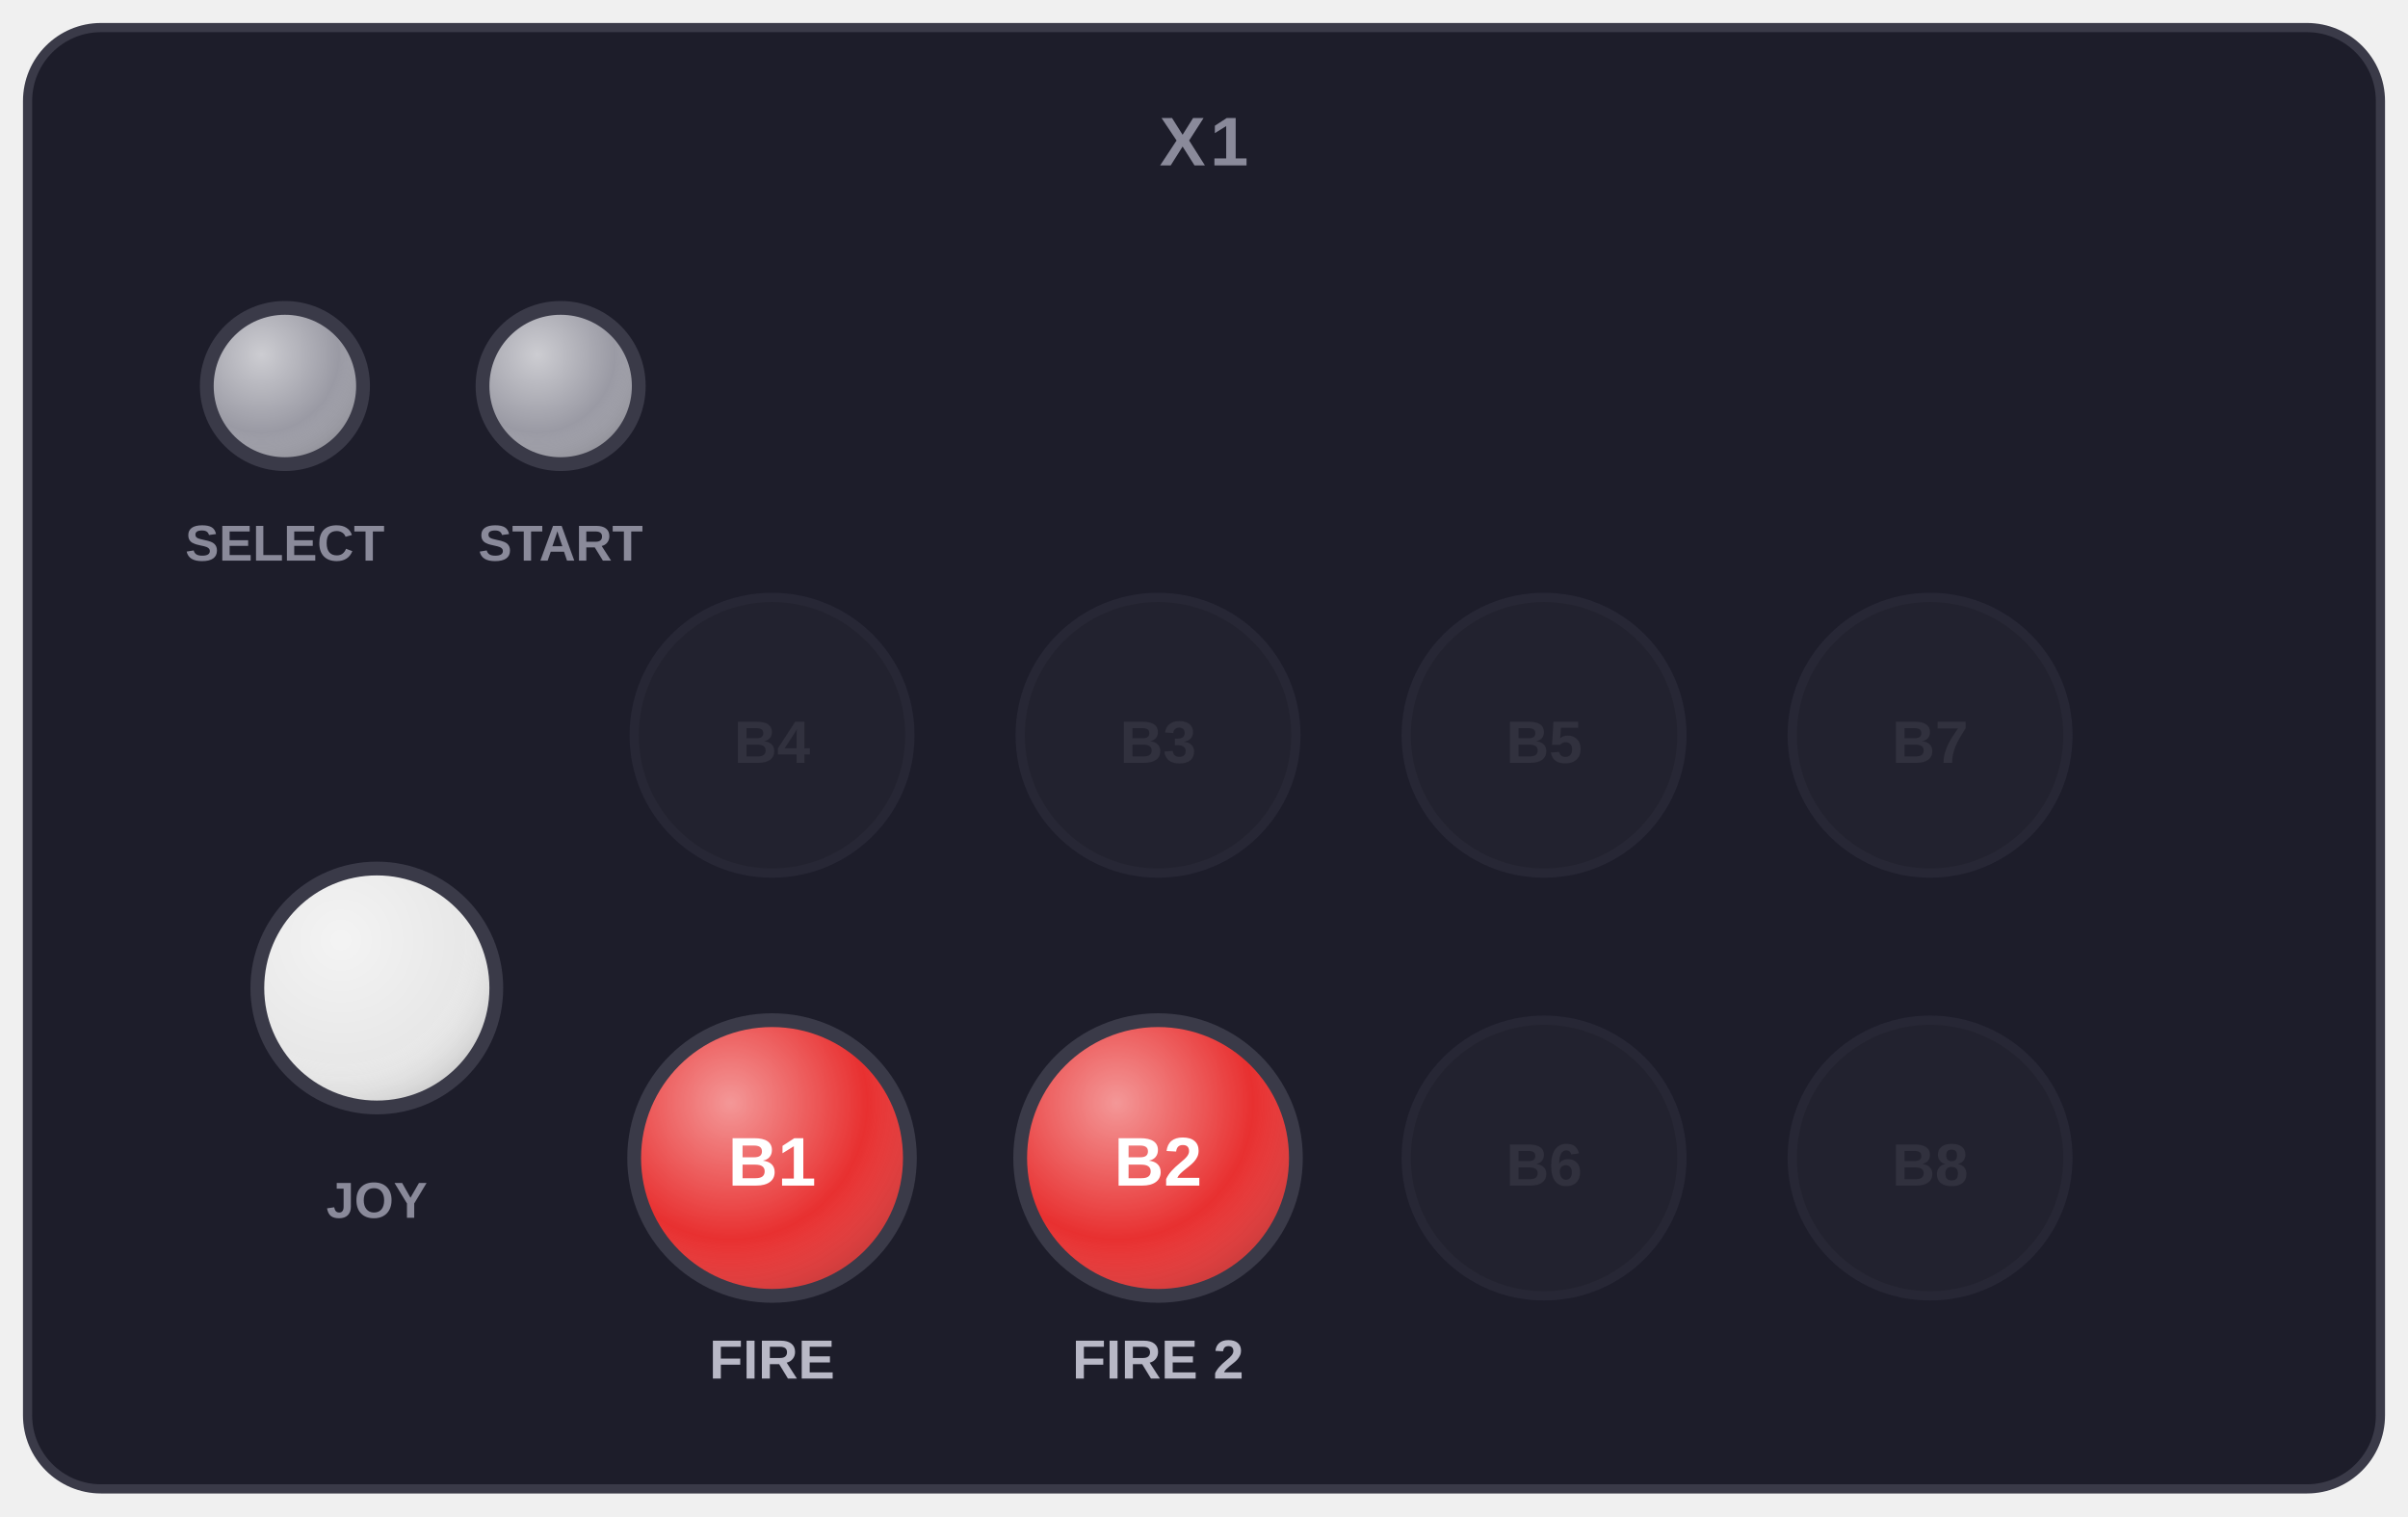
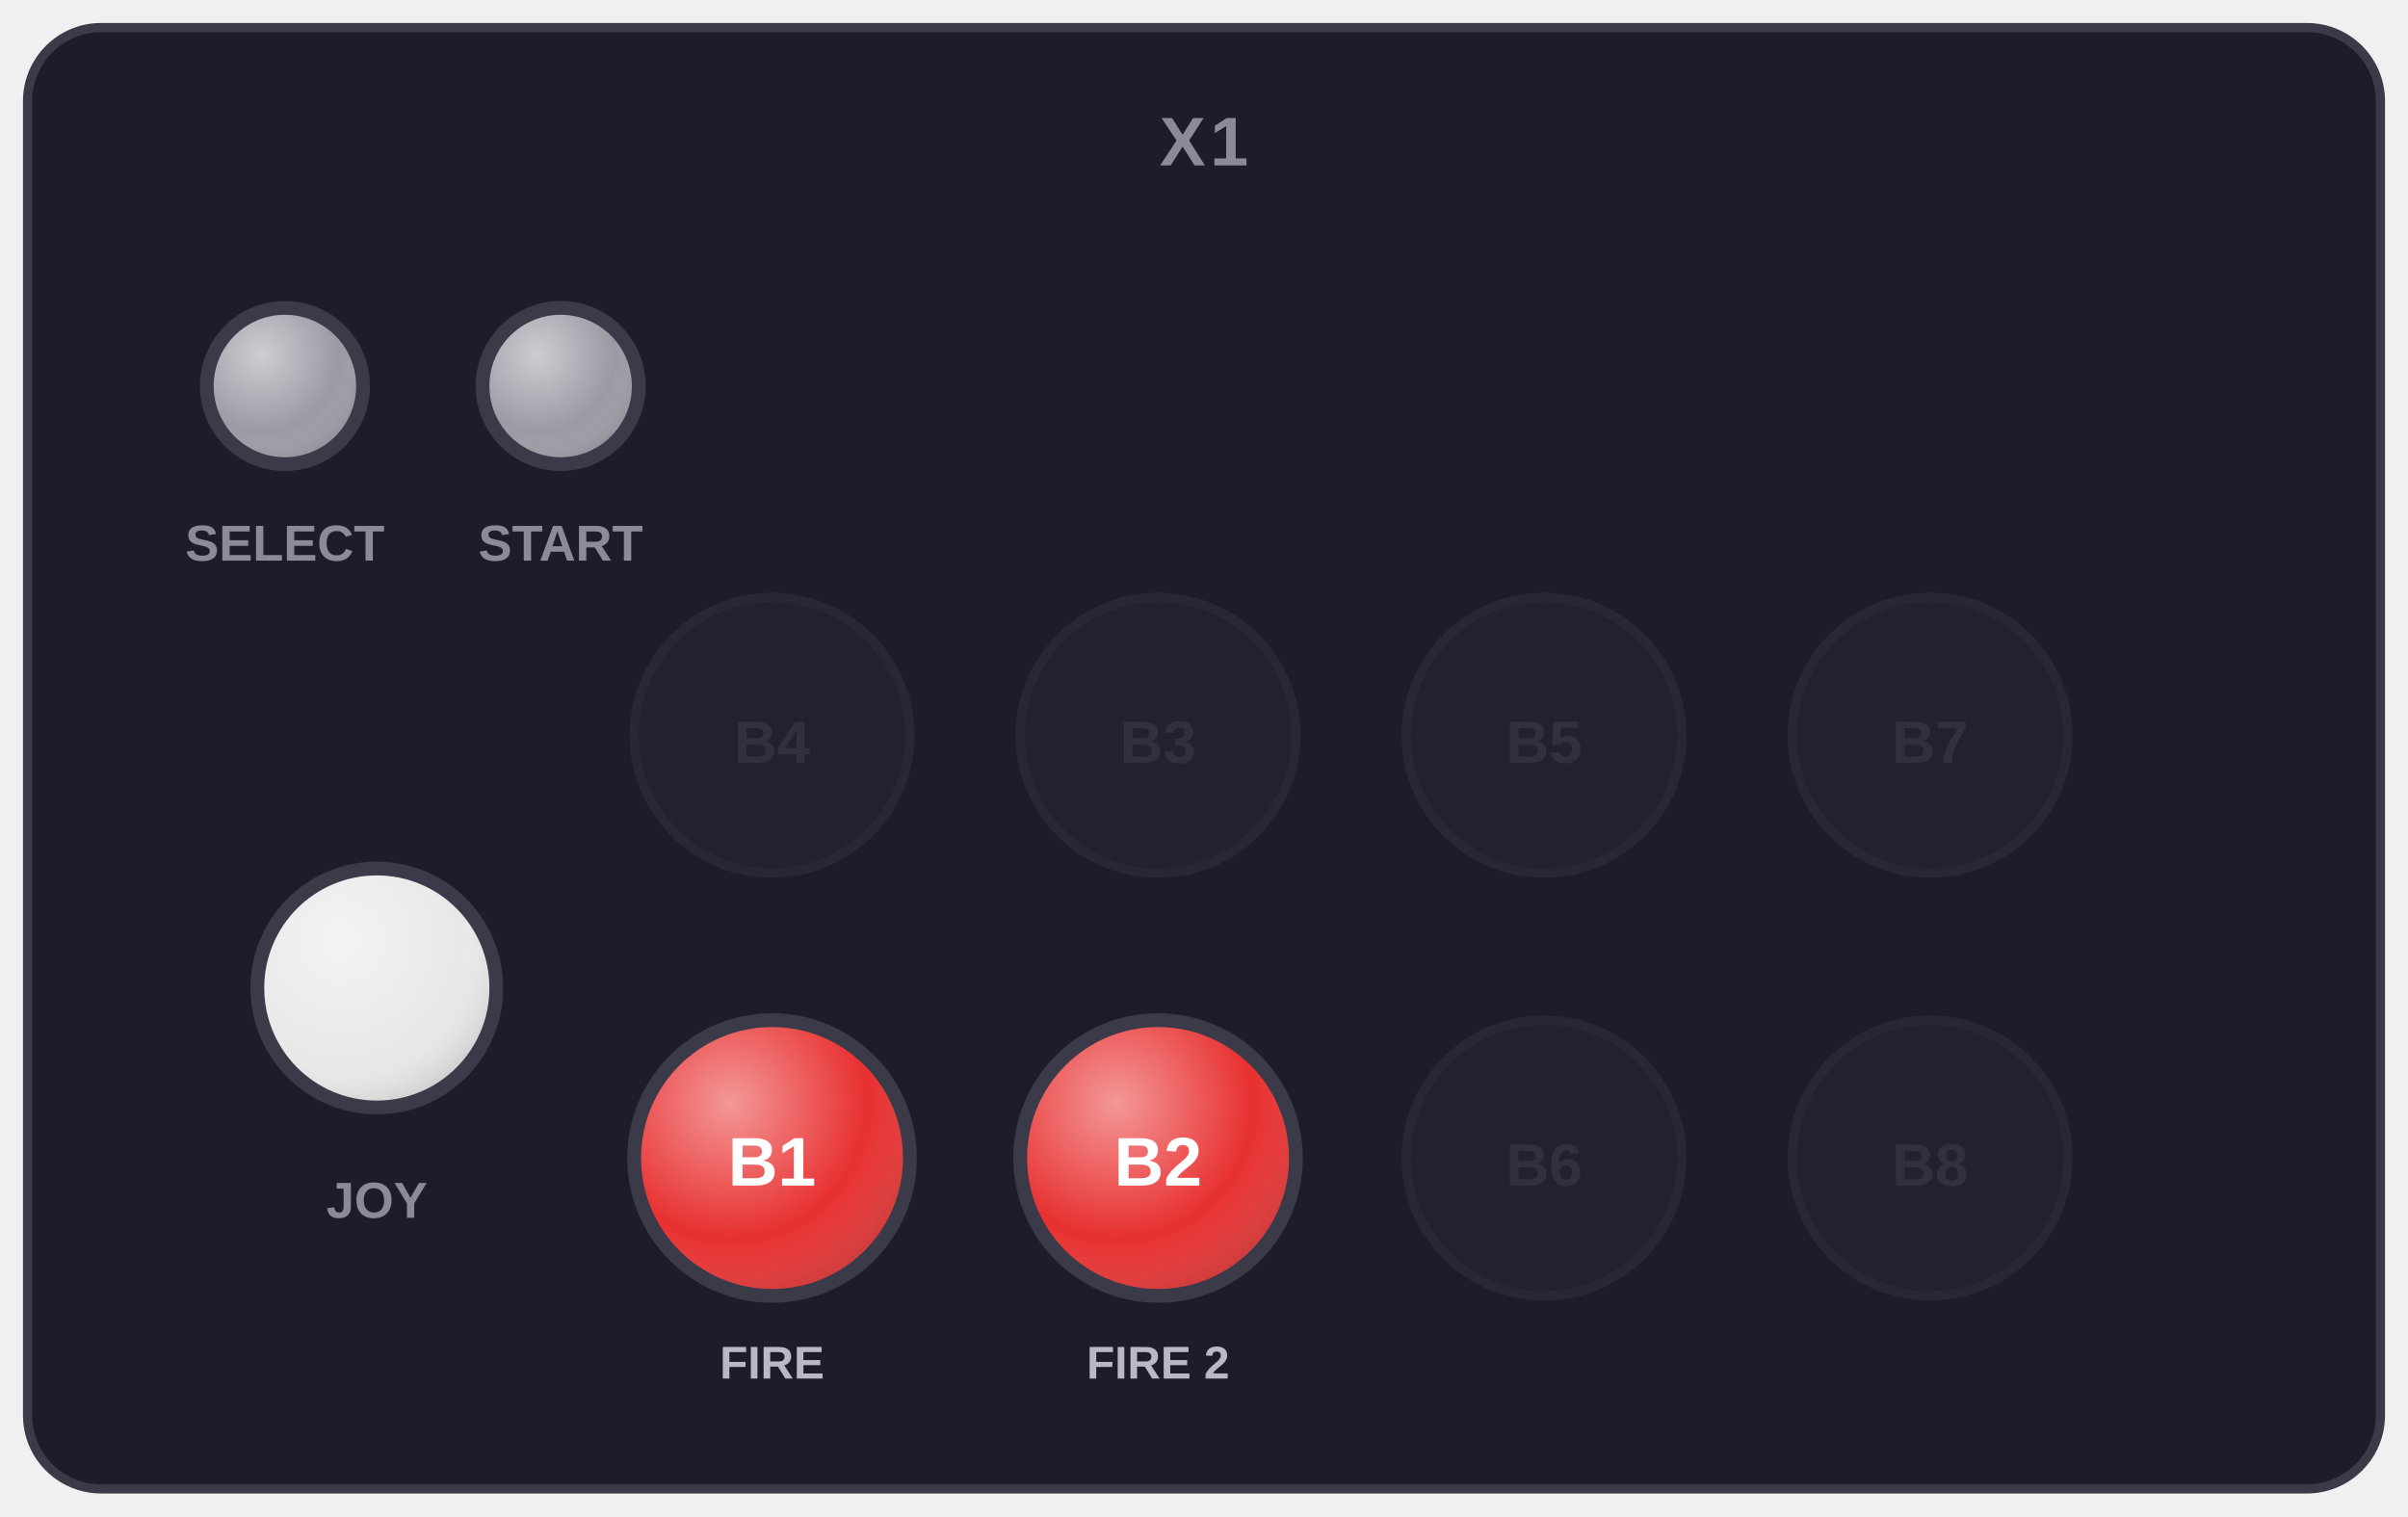
<svg xmlns="http://www.w3.org/2000/svg" viewBox="0 0 524 330" font-family="Segoe UI, Arial, sans-serif">
  <defs>
    <radialGradient id="dome" cx="0.35" cy="0.3" r="0.9">
      <stop offset="0" stop-color="#ffffff" stop-opacity="0.5" />
      <stop offset="0.55" stop-color="#ffffff" stop-opacity="0" />
      <stop offset="1" stop-color="#000000" stop-opacity="0.35" />
    </radialGradient>
  </defs>
  <rect x="6" y="6" width="512" height="318" rx="16" fill="#1d1d2a" stroke="#3a3a48" stroke-width="2" />
  <text x="262" y="36" text-anchor="middle" fill="#8a8a9a" font-size="15" font-weight="bold" letter-spacing="1">X1</text>
  <circle cx="62" cy="84" r="17" fill="#9a9aa4" />
  <circle cx="62" cy="84" r="17" fill="url(#dome)" />
  <circle cx="62" cy="84" r="17" fill="none" stroke="#3a3a48" stroke-width="3" />
  <text x="62" y="122" text-anchor="middle" fill="#8a8a9a" font-size="11" font-weight="bold">SELECT</text>
  <circle cx="122" cy="84" r="17" fill="#9a9aa4" />
  <circle cx="122" cy="84" r="17" fill="url(#dome)" />
  <circle cx="122" cy="84" r="17" fill="none" stroke="#3a3a48" stroke-width="3" />
  <text x="122" y="122" text-anchor="middle" fill="#8a8a9a" font-size="11" font-weight="bold">START</text>
  <circle cx="82" cy="215" r="26" fill="#e8e8e8" />
  <circle cx="82" cy="215" r="26" fill="url(#dome)" />
  <circle cx="82" cy="215" r="26" fill="none" stroke="#3a3a48" stroke-width="3" />
  <text x="82" y="265" text-anchor="middle" fill="#8a8a9a" font-size="11" font-weight="bold">JOY</text>
  <g opacity="0.18">
    <circle cx="168" cy="160" r="30" fill="#3a3a48" />
    <circle cx="168" cy="160" r="30" fill="none" stroke="#55556a" stroke-width="2" />
    <text x="168" y="166" text-anchor="middle" fill="#8a8a9a" font-size="13" font-weight="bold">B4</text>
  </g>
  <g opacity="0.18">
    <circle cx="252" cy="160" r="30" fill="#3a3a48" />
    <circle cx="252" cy="160" r="30" fill="none" stroke="#55556a" stroke-width="2" />
    <text x="252" y="166" text-anchor="middle" fill="#8a8a9a" font-size="13" font-weight="bold">B3</text>
  </g>
  <g opacity="0.18">
    <circle cx="336" cy="160" r="30" fill="#3a3a48" />
    <circle cx="336" cy="160" r="30" fill="none" stroke="#55556a" stroke-width="2" />
    <text x="336" y="166" text-anchor="middle" fill="#8a8a9a" font-size="13" font-weight="bold">B5</text>
  </g>
  <g opacity="0.18">
    <circle cx="420" cy="160" r="30" fill="#3a3a48" />
    <circle cx="420" cy="160" r="30" fill="none" stroke="#55556a" stroke-width="2" />
    <text x="420" y="166" text-anchor="middle" fill="#8a8a9a" font-size="13" font-weight="bold">B7</text>
  </g>
  <circle cx="168" cy="252" r="30" fill="#e83030" />
  <circle cx="168" cy="252" r="30" fill="url(#dome)" />
  <circle cx="168" cy="252" r="30" fill="none" stroke="#3a3a48" stroke-width="3" />
  <text x="168" y="258" text-anchor="middle" fill="#ffffff" font-size="15" font-weight="bold">B1</text>
-   <text x="168" y="300" text-anchor="middle" fill="#b8b8c6" font-size="12" font-weight="bold">FIRE</text>
+   <text x="168" y="300" text-anchor="middle" fill="#b8b8c6" font-size="10" font-weight="bold">FIRE</text>
  <circle cx="252" cy="252" r="30" fill="#e83030" />
  <circle cx="252" cy="252" r="30" fill="url(#dome)" />
  <circle cx="252" cy="252" r="30" fill="none" stroke="#3a3a48" stroke-width="3" />
  <text x="252" y="258" text-anchor="middle" fill="#ffffff" font-size="15" font-weight="bold">B2</text>
-   <text x="252" y="300" text-anchor="middle" fill="#b8b8c6" font-size="12" font-weight="bold">FIRE 2</text>
+   <text x="252" y="300" text-anchor="middle" fill="#b8b8c6" font-size="10" font-weight="bold">FIRE 2</text>
  <g opacity="0.18">
    <circle cx="336" cy="252" r="30" fill="#3a3a48" />
    <circle cx="336" cy="252" r="30" fill="none" stroke="#55556a" stroke-width="2" />
    <text x="336" y="258" text-anchor="middle" fill="#8a8a9a" font-size="13" font-weight="bold">B6</text>
  </g>
  <g opacity="0.18">
    <circle cx="420" cy="252" r="30" fill="#3a3a48" />
    <circle cx="420" cy="252" r="30" fill="none" stroke="#55556a" stroke-width="2" />
    <text x="420" y="258" text-anchor="middle" fill="#8a8a9a" font-size="13" font-weight="bold">B8</text>
  </g>
</svg>
